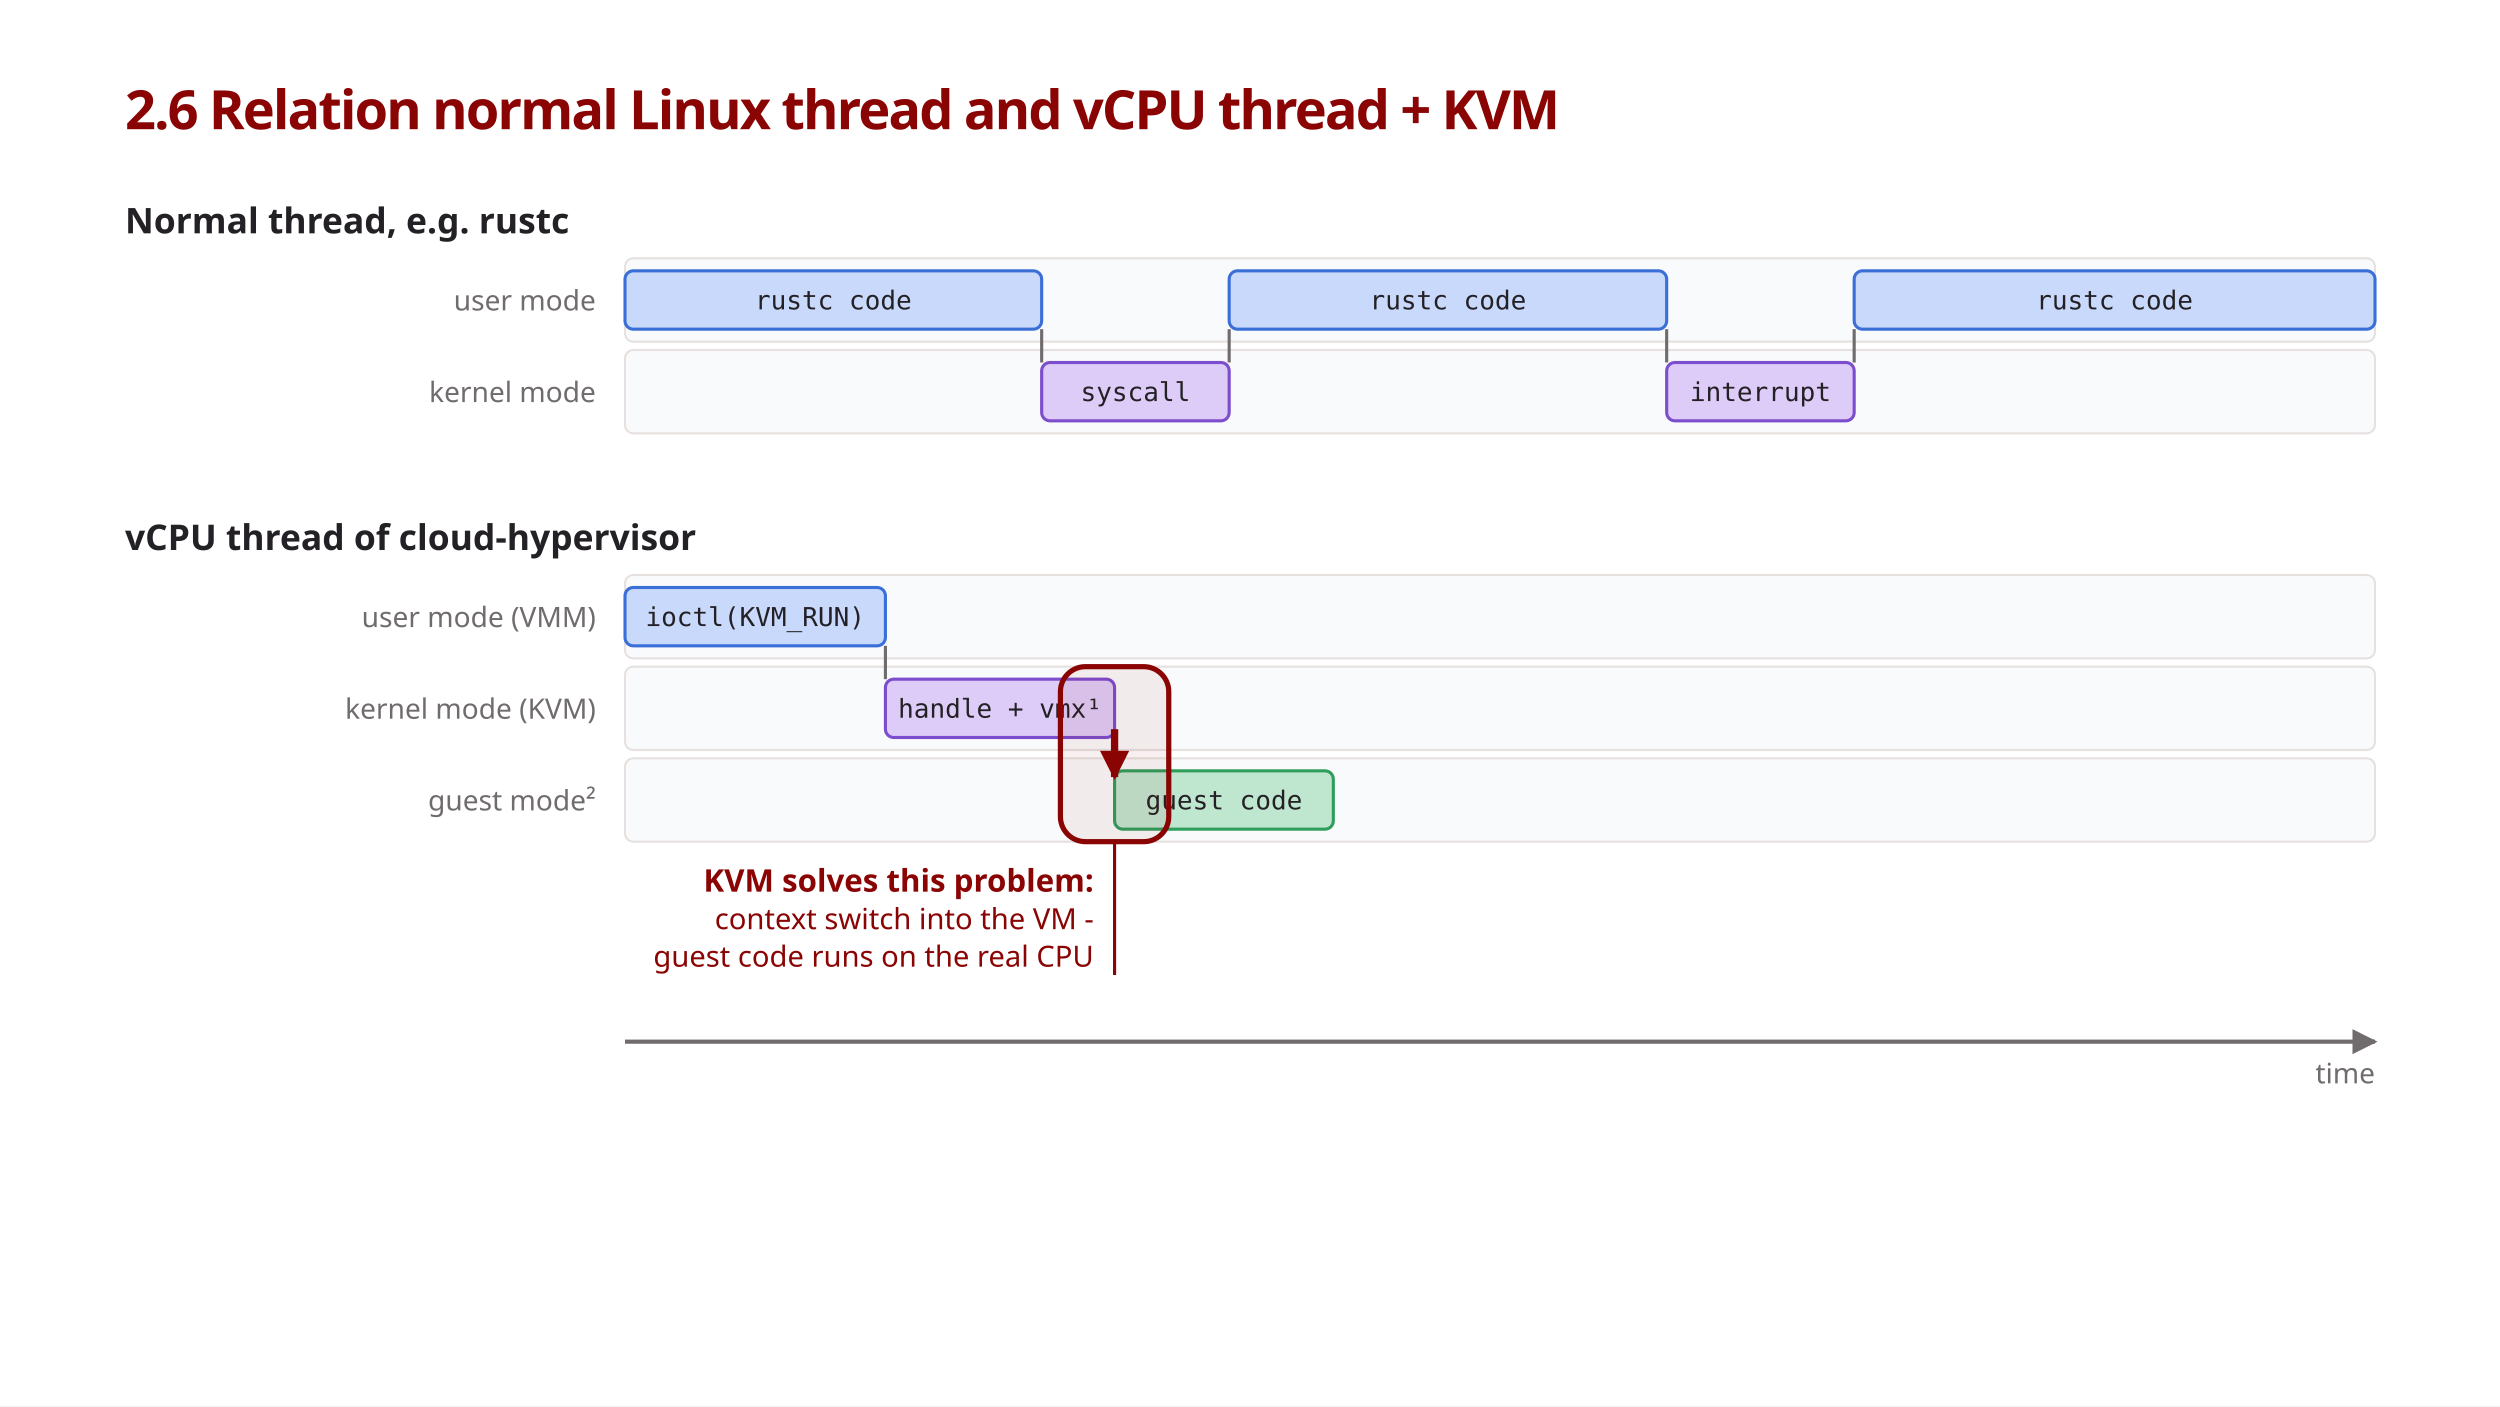
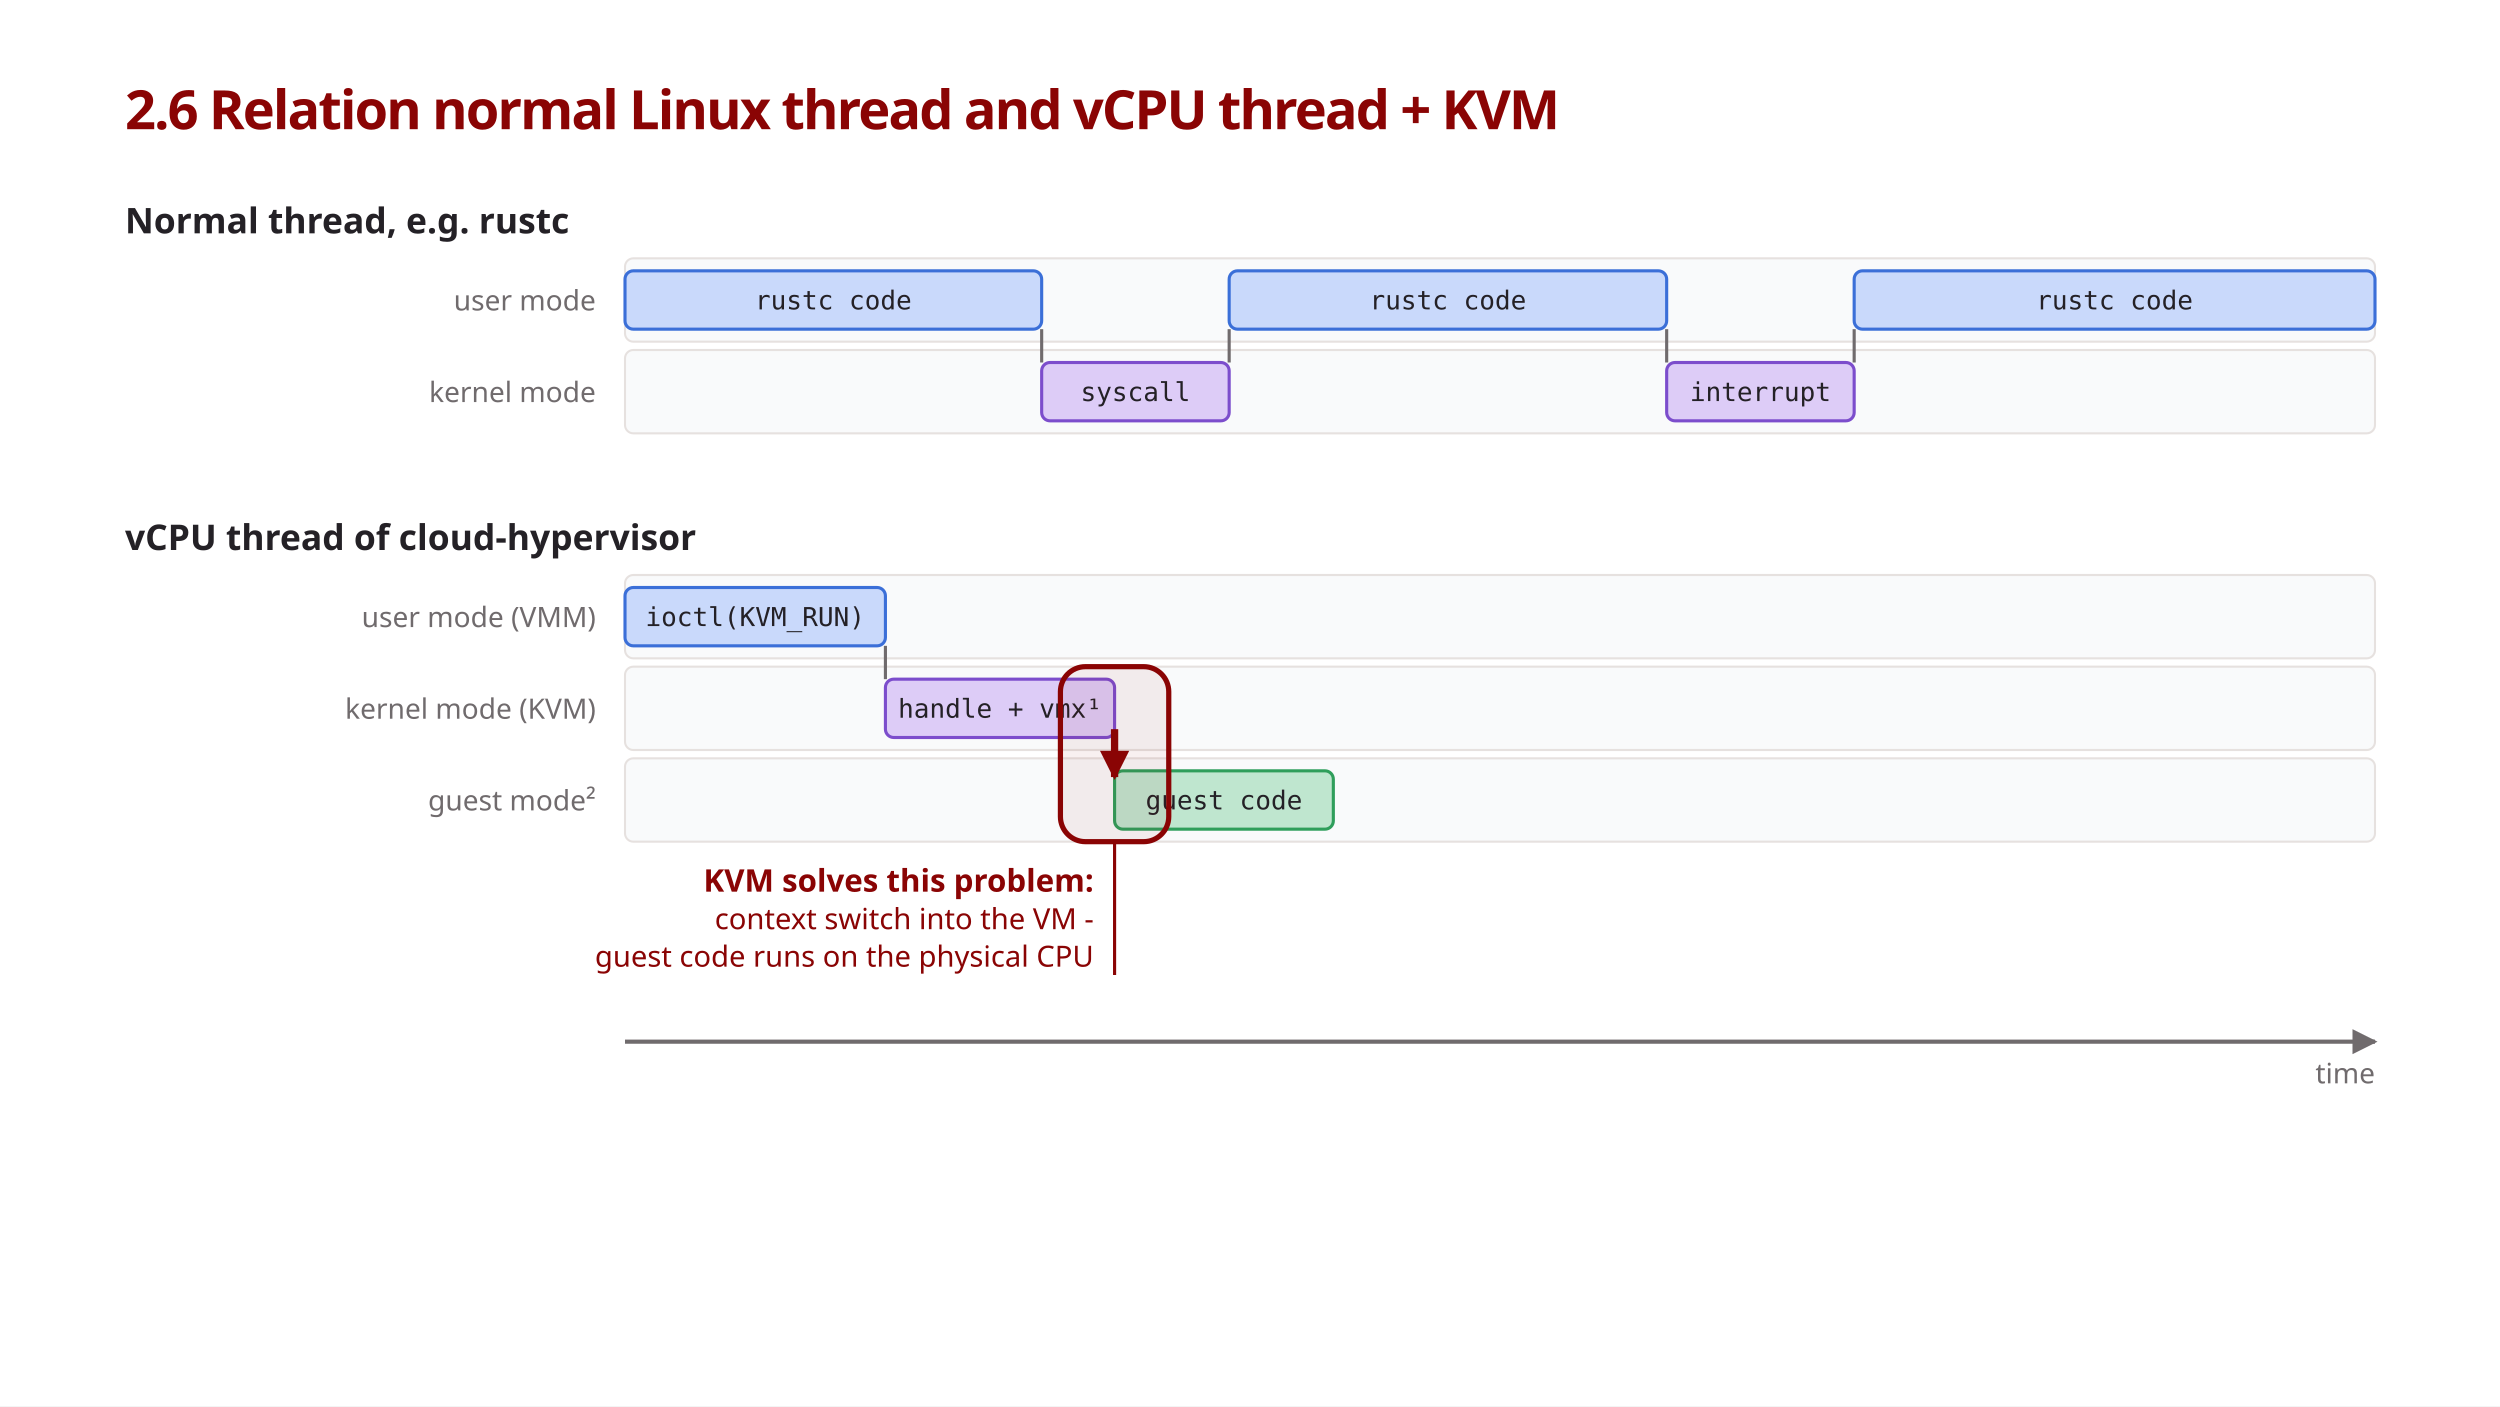
<svg xmlns="http://www.w3.org/2000/svg" viewBox="0 0 1200 675" font-family="'IBM Plex Sans', sans-serif">
  <style>
    .title { font-size: 26px; font-weight: 600; fill: #8a0404; letter-spacing: -0.035em; }
    .h     { font-size: 17px; font-weight: 600; fill: #242126; }
    .lane-l { font-size: 13.5px; fill: #706b6d; }
    .bar-t { font-family: 'Source Code Pro', monospace; font-size: 12.5px; fill: #242126; }
    .note  { font-size: 13.5px; fill: #242126; }
    .key-h { font-size: 15px; font-weight: 600; fill: #8a0404; }
    .key-t { font-size: 14px; fill: #8a0404; }

    .lane  { fill: #f9fafb; stroke: #e6e1df; stroke-width: 1; }
    .user  { fill: #c9d9fb; stroke: #3b6fd8; stroke-width: 1.5; }
    .kern  { fill: #ddccf7; stroke: #7c4dcc; stroke-width: 1.5; }
    .guest { fill: #bfe6cf; stroke: #2f9e5b; stroke-width: 1.5; }
    .step  { stroke: #706b6d; stroke-width: 1.5; }
    .lead  { stroke: #8a0404; stroke-width: 1.5; stroke-dasharray: 4 4; }
    .axis  { stroke: #706b6d; stroke-width: 2; marker-end: url(#arrow); }
    .key-ring { fill: #8a0404; fill-opacity: 0.06; stroke: #8a0404; stroke-width: 2.5; }
    .key   { stroke: #8a0404; stroke-width: 3.5; marker-end: url(#arrow-red); }
    .key-ptr { stroke: #8a0404; stroke-width: 1.5; }
  </style>
  <defs>
    <marker id="arrow" viewBox="0 0 10 10" refX="9" refY="5" markerWidth="6" markerHeight="6" orient="auto">
      <path d="M0,0 L10,5 L0,10 z" fill="#706b6d" />
    </marker>
    <marker id="arrow-red" viewBox="0 0 10 10" refX="9" refY="5" markerWidth="4" markerHeight="4" orient="auto">
      <path d="M0,0 L10,5 L0,10 z" fill="#8a0404" />
    </marker>
  </defs>
  <rect width="1200" height="675" fill="#ffffff" />
  <text class="title" x="60" y="62">2.6 Relation normal Linux thread and vCPU thread + KVM</text>
  <line class="axis" x1="300" y1="500" x2="1140" y2="500" />
  <text class="lane-l" x="1140" y="520" text-anchor="end">time</text>
  <text class="h" x="60" y="112">Normal thread, e.g. rustc</text>
  <rect class="lane" x="300" y="124" width="840" height="40" rx="4" />
  <text class="lane-l" x="286" y="149" text-anchor="end">user mode</text>
  <rect class="user" x="300" y="130" width="200" height="28" rx="4" />
  <text class="bar-t" x="400.0" y="148.5" text-anchor="middle">rustc code</text>
  <rect class="lane" x="300" y="168" width="840" height="40" rx="4" />
  <text class="lane-l" x="286" y="193" text-anchor="end">kernel mode</text>
  <line class="step" x1="500" y1="158" x2="500" y2="174" />
  <rect class="kern" x="500" y="174" width="90" height="28" rx="4" />
  <text class="bar-t" x="545.0" y="192.5" text-anchor="middle">syscall</text>
  <line class="step" x1="590" y1="158" x2="590" y2="174" />
  <rect class="user" x="590" y="130" width="210" height="28" rx="4" />
  <text class="bar-t" x="695.0" y="148.5" text-anchor="middle">rustc code</text>
  <line class="step" x1="800" y1="158" x2="800" y2="174" />
  <rect class="kern" x="800" y="174" width="90" height="28" rx="4" />
  <text class="bar-t" x="845.0" y="192.5" text-anchor="middle">interrupt</text>
  <line class="step" x1="890" y1="158" x2="890" y2="174" />
  <rect class="user" x="890" y="130" width="250" height="28" rx="4" />
  <text class="bar-t" x="1015.0" y="148.5" text-anchor="middle">rustc code</text>
  <text class="h" x="60" y="264">vCPU thread of cloud-hypervisor</text>
  <rect class="lane" x="300" y="276" width="840" height="40" rx="4" />
  <text class="lane-l" x="286" y="301" text-anchor="end">user mode (VMM)</text>
  <rect class="user" x="300" y="282" width="125" height="28" rx="4" />
  <text class="bar-t" x="362.5" y="300.5" text-anchor="middle">ioctl(KVM_RUN)</text>
  <rect class="lane" x="300" y="320" width="840" height="40" rx="4" />
  <text class="lane-l" x="286" y="345" text-anchor="end">kernel mode (KVM)</text>
  <line class="step" x1="425" y1="310" x2="425" y2="326" />
  <rect class="kern" x="425" y="326" width="110" height="28" rx="4" />
  <text class="bar-t" x="480.0" y="344.5" text-anchor="middle">handle + vmx¹</text>
  <rect class="lane" x="300" y="364" width="840" height="40" rx="4" />
  <text class="lane-l" x="286" y="389" text-anchor="end">guest mode²</text>
  <line class="step" x1="535" y1="354" x2="535" y2="370" />
  <rect class="guest" x="535" y="370" width="105" height="28" rx="4" />
  <text class="bar-t" x="587.5" y="388.5" text-anchor="middle">guest code</text>
  <rect class="key-ring" x="509" y="320" width="52" height="84" rx="12" />
  <line class="key" x1="535" y1="350" x2="535" y2="373" />
  <line class="key-ptr" x1="535" y1="404" x2="535" y2="468" />
  <text class="key-h" x="525" y="428" text-anchor="end">KVM solves this problem:</text>
  <text class="key-t" x="525" y="446" text-anchor="end">context switch into the VM -</text>
-   <text class="key-t" x="525" y="464" text-anchor="end">guest code runs on the real CPU</text>
+   <text class="key-t" x="525" y="464" text-anchor="end">guest code runs on the physical CPU</text>
</svg>
